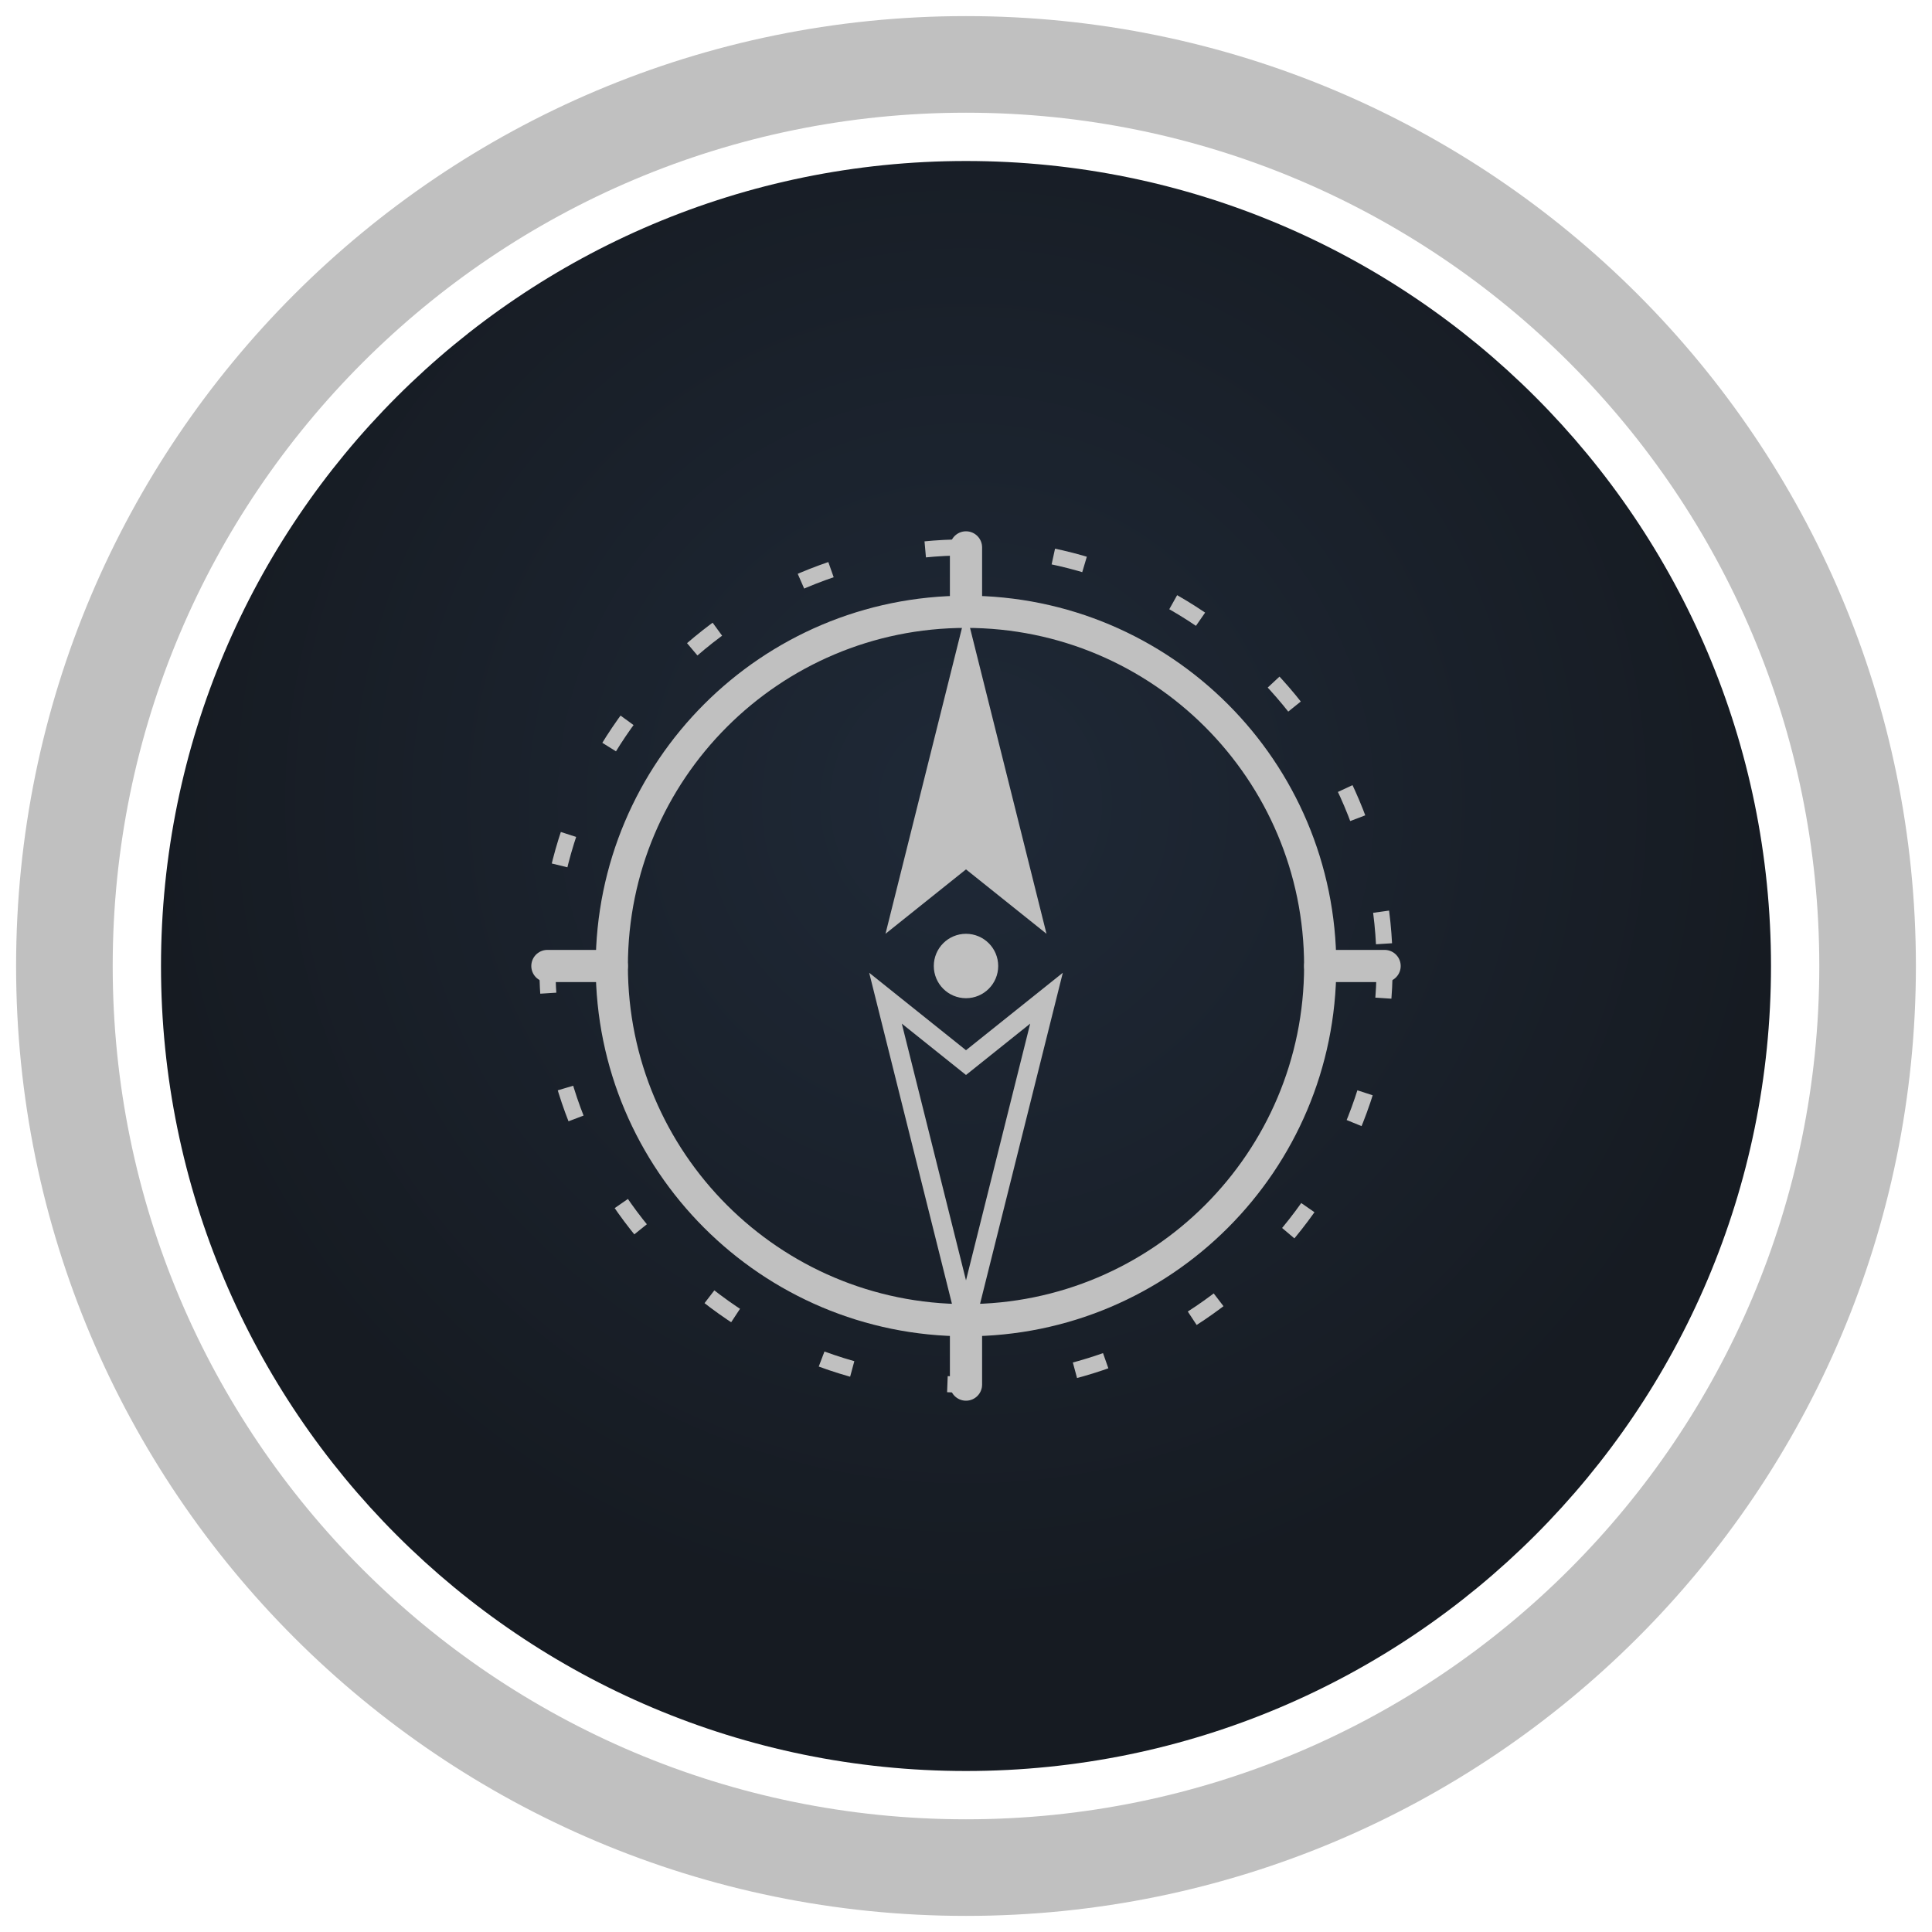
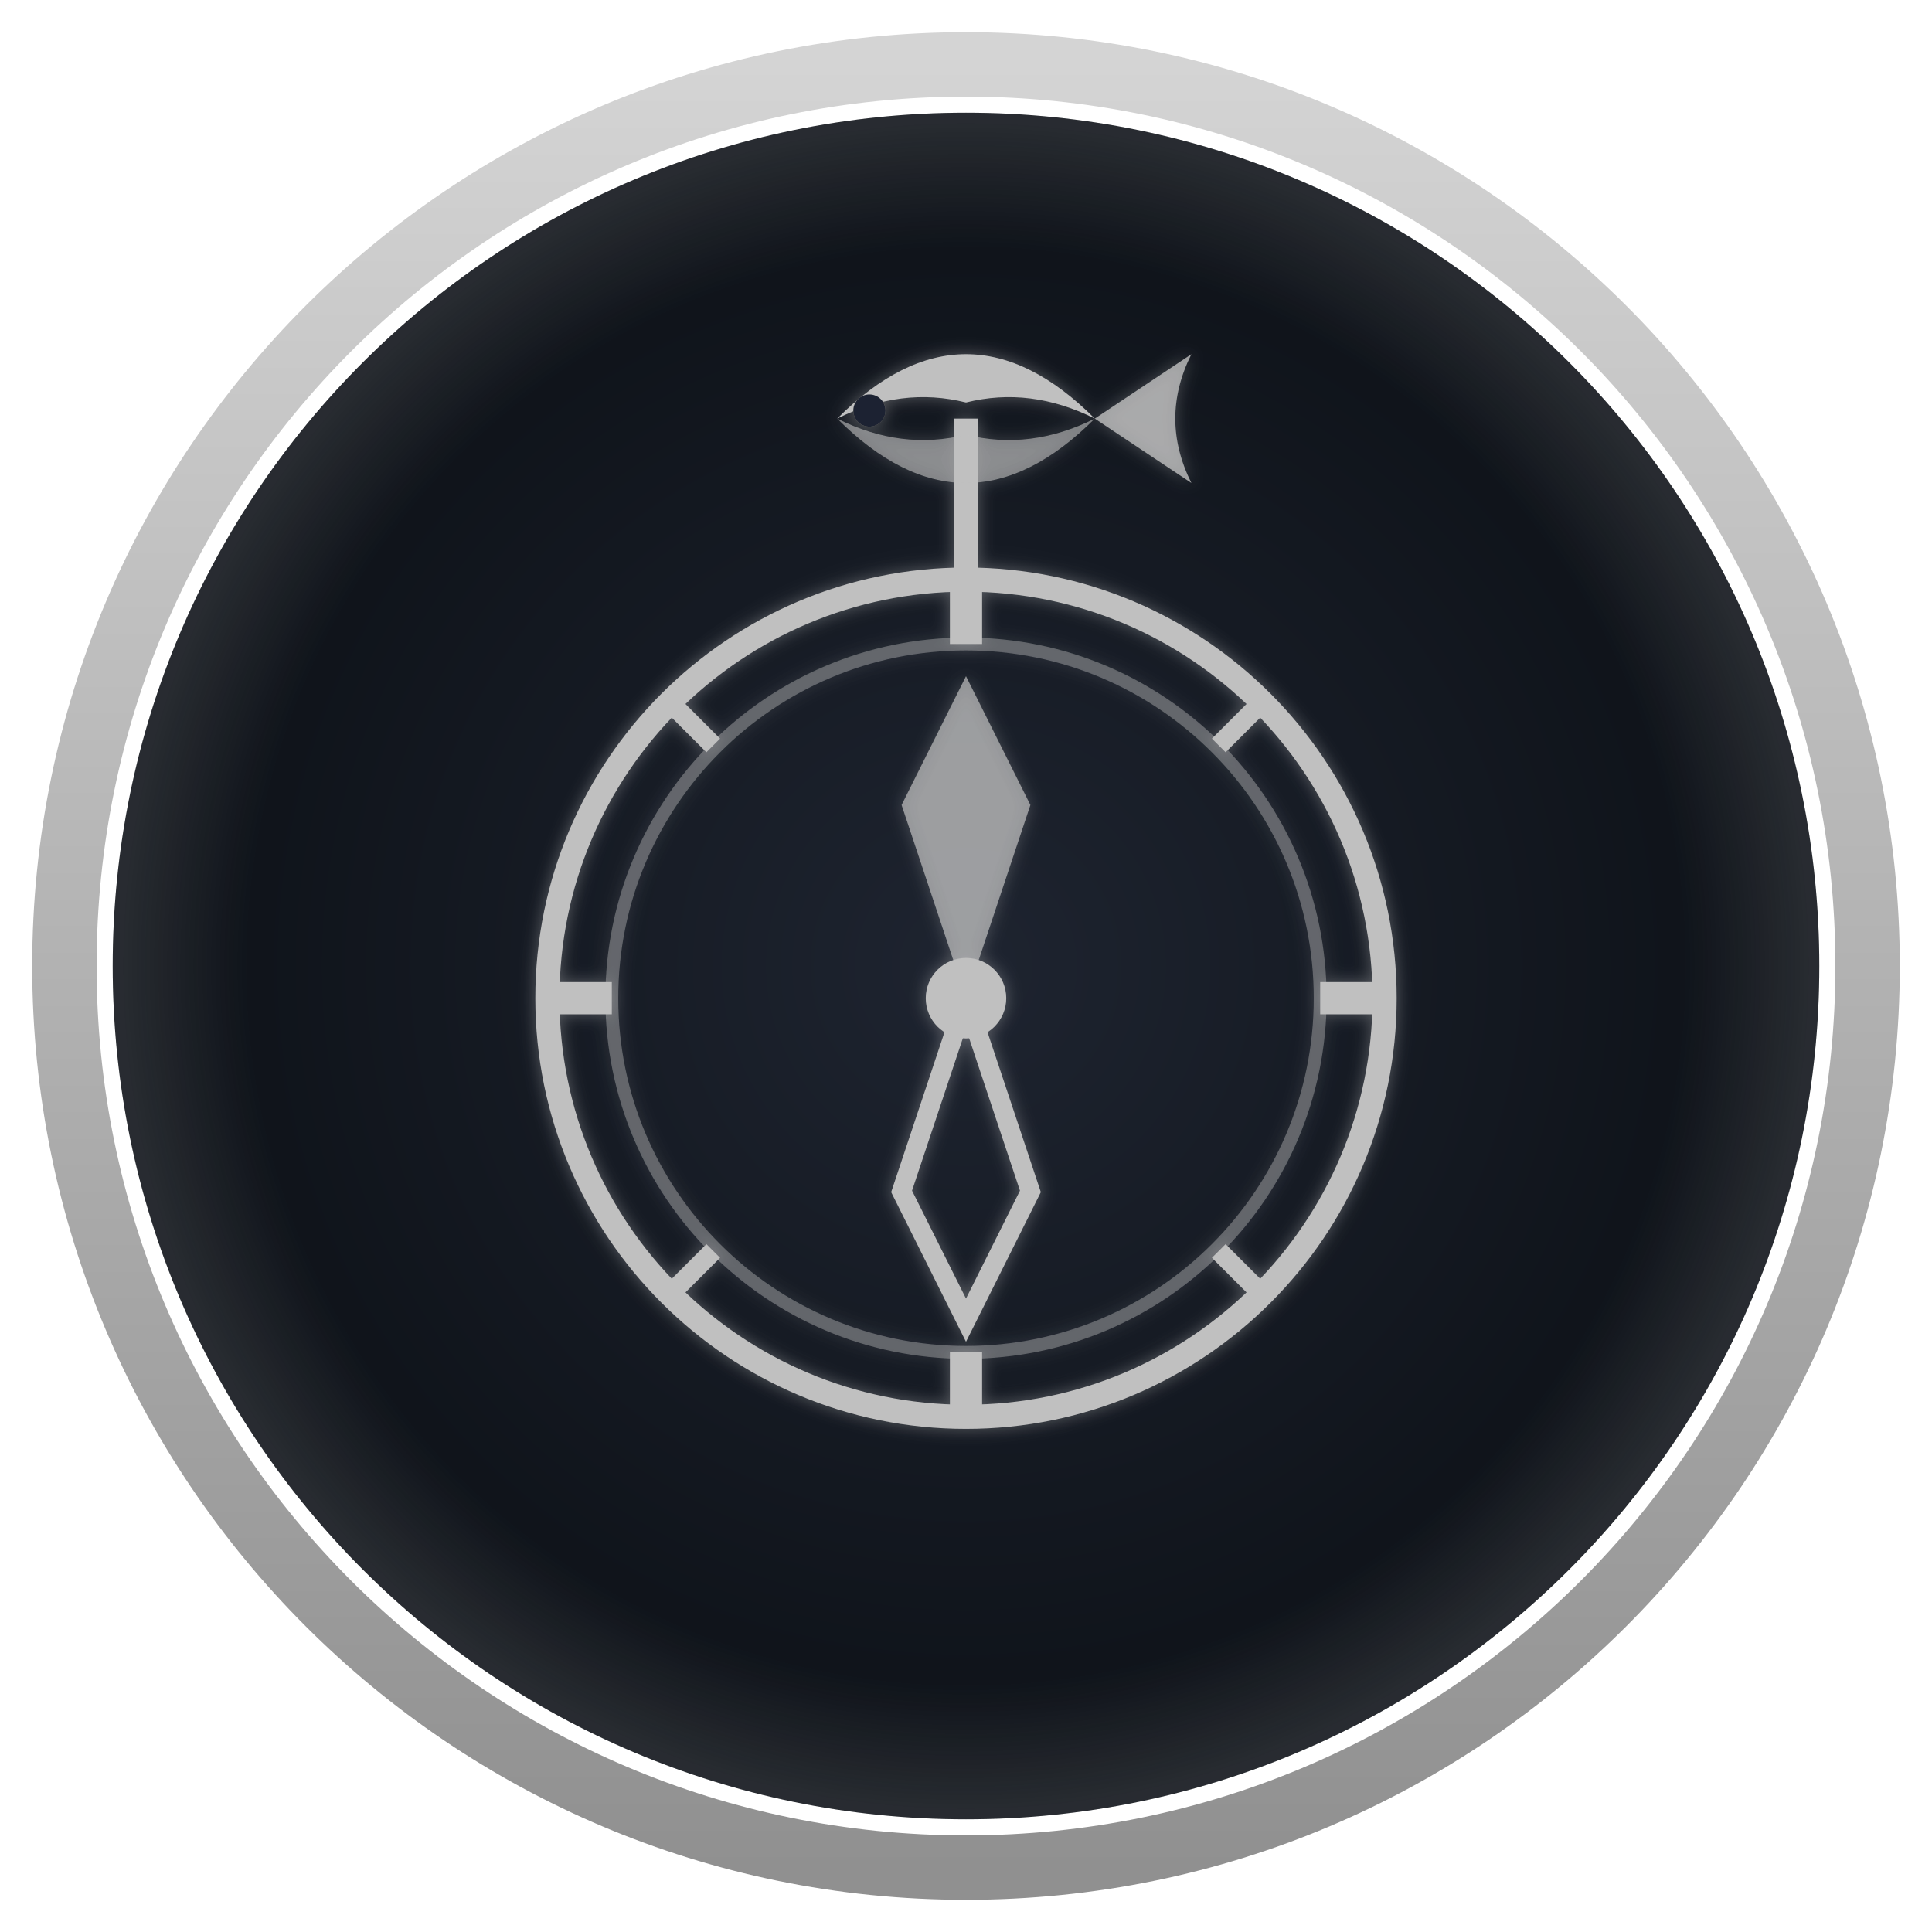
- <svg xmlns="http://www.w3.org/2000/svg" viewBox="0 0 120 120" width="120" height="120">
+ <svg xmlns="http://www.w3.org/2000/svg" viewBox="0 0 120 120">
  <defs>
-     <radialGradient id="bg" cx="50%" cy="40%" r="50%">
-       <stop offset="0%" stop-color="#1F2937" />
-       <stop offset="100%" stop-color="#161B22" />
+     <linearGradient id="ringGrad" x1="0" y1="0" x2="0" y2="1">
+       <stop offset="0%" stop-color="#D4D4D4" />
+       <stop offset="100%" stop-color="#909090" />
+     </linearGradient>
+     <radialGradient id="bgGrad" cx="50%" cy="50%" r="50%">
+       <stop offset="0%" stop-color="#1E2430" />
+       <stop offset="100%" stop-color="#0D1117" />
+     </radialGradient>
+     <filter id="iconShadow">
+       <feDropShadow dx="0" dy="0" stdDeviation="0.5" flood-color="#C0C0C0" flood-opacity="0.4" />
+     </filter>
+     <radialGradient id="innerGlow" cx="50%" cy="50%" r="50%">
+       <stop offset="85%" stop-color="#C0C0C0" stop-opacity="0" />
+       <stop offset="100%" stop-color="#C0C0C0" stop-opacity="0.15" />
    </radialGradient>
  </defs>
-   <circle cx="60" cy="60" r="56" fill="none" stroke="#C0C0C0" stroke-width="6" />
-   <circle cx="60" cy="60" r="50" fill="url(#bg)" />
-   <circle cx="60" cy="60" r="22" fill="none" stroke="#C0C0C0" stroke-width="2" />
-   <circle cx="60" cy="60" r="2" fill="#C0C0C0" />
-   <line x1="60" y1="38" x2="60" y2="34" stroke="#C0C0C0" stroke-width="2" stroke-linecap="round" />
-   <line x1="60" y1="82" x2="60" y2="86" stroke="#C0C0C0" stroke-width="2" stroke-linecap="round" />
-   <line x1="38" y1="60" x2="34" y2="60" stroke="#C0C0C0" stroke-width="2" stroke-linecap="round" />
-   <line x1="82" y1="60" x2="86" y2="60" stroke="#C0C0C0" stroke-width="2" stroke-linecap="round" />
-   <polygon points="60,38 55,58 60,54 65,58" fill="#C0C0C0" />
-   <polygon points="60,82 55,62 60,66 65,62" fill="none" stroke="#C0C0C0" stroke-width="1.2" />
-   <circle cx="60" cy="60" r="26" fill="none" stroke="#C0C0C0" stroke-width="1" stroke-dasharray="2 6" />
+   <circle cx="60" cy="60" r="56" fill="none" stroke="url(#ringGrad)" stroke-width="4" />
+   <circle cx="60" cy="60" r="53" fill="url(#bgGrad)" />
+   <circle cx="60" cy="60" r="53" fill="url(#innerGlow)" />
+   <g filter="url(#iconShadow)">
+     <circle cx="60" cy="62" r="26" fill="none" stroke="#C0C0C0" stroke-width="1.5" />
+     <circle cx="60" cy="62" r="22" fill="none" stroke="#C0C0C0" stroke-width="0.8" stroke-opacity="0.4" />
+     <line x1="60" y1="36" x2="60" y2="40" stroke="#C0C0C0" stroke-width="2" />
+     <line x1="60" y1="84" x2="60" y2="88" stroke="#C0C0C0" stroke-width="2" />
+     <line x1="34" y1="62" x2="38" y2="62" stroke="#C0C0C0" stroke-width="2" />
+     <line x1="82" y1="62" x2="86" y2="62" stroke="#C0C0C0" stroke-width="2" />
+     <line x1="41.5" y1="43.5" x2="44.3" y2="46.3" stroke="#C0C0C0" stroke-width="1.2" />
+     <line x1="78.5" y1="43.5" x2="75.7" y2="46.3" stroke="#C0C0C0" stroke-width="1.2" />
+     <line x1="41.5" y1="80.5" x2="44.3" y2="77.7" stroke="#C0C0C0" stroke-width="1.2" />
+     <line x1="78.5" y1="80.5" x2="75.7" y2="77.7" stroke="#C0C0C0" stroke-width="1.2" />
+     <path d="M60,62 L56,50 L60,42 L64,50 Z" fill="#C0C0C0" opacity="0.7" />
+     <path d="M60,62 L56,74 L60,82 L64,74 Z" fill="none" stroke="#C0C0C0" stroke-width="1.2" />
+     <circle cx="60" cy="62" r="2.5" fill="#C0C0C0" />
+     <line x1="60" y1="36" x2="60" y2="26" stroke="#C0C0C0" stroke-width="1.5" />
+     <path d="M52,26 Q56,22 60,22 Q64,22 68,26 Q64,24 60,25 Q56,24 52,26 Z" fill="#C0C0C0" />
+     <path d="M52,26 Q56,30 60,30 Q64,30 68,26 Q64,28 60,27 Q56,28 52,26 Z" fill="#C0C0C0" opacity="0.6" />
+     <path d="M68,26 L74,22 Q72,26 74,30 Z" fill="#C0C0C0" opacity="0.8" />
+     <circle cx="54" cy="25.5" r="1" fill="#1E2430" />
+   </g>
</svg>
